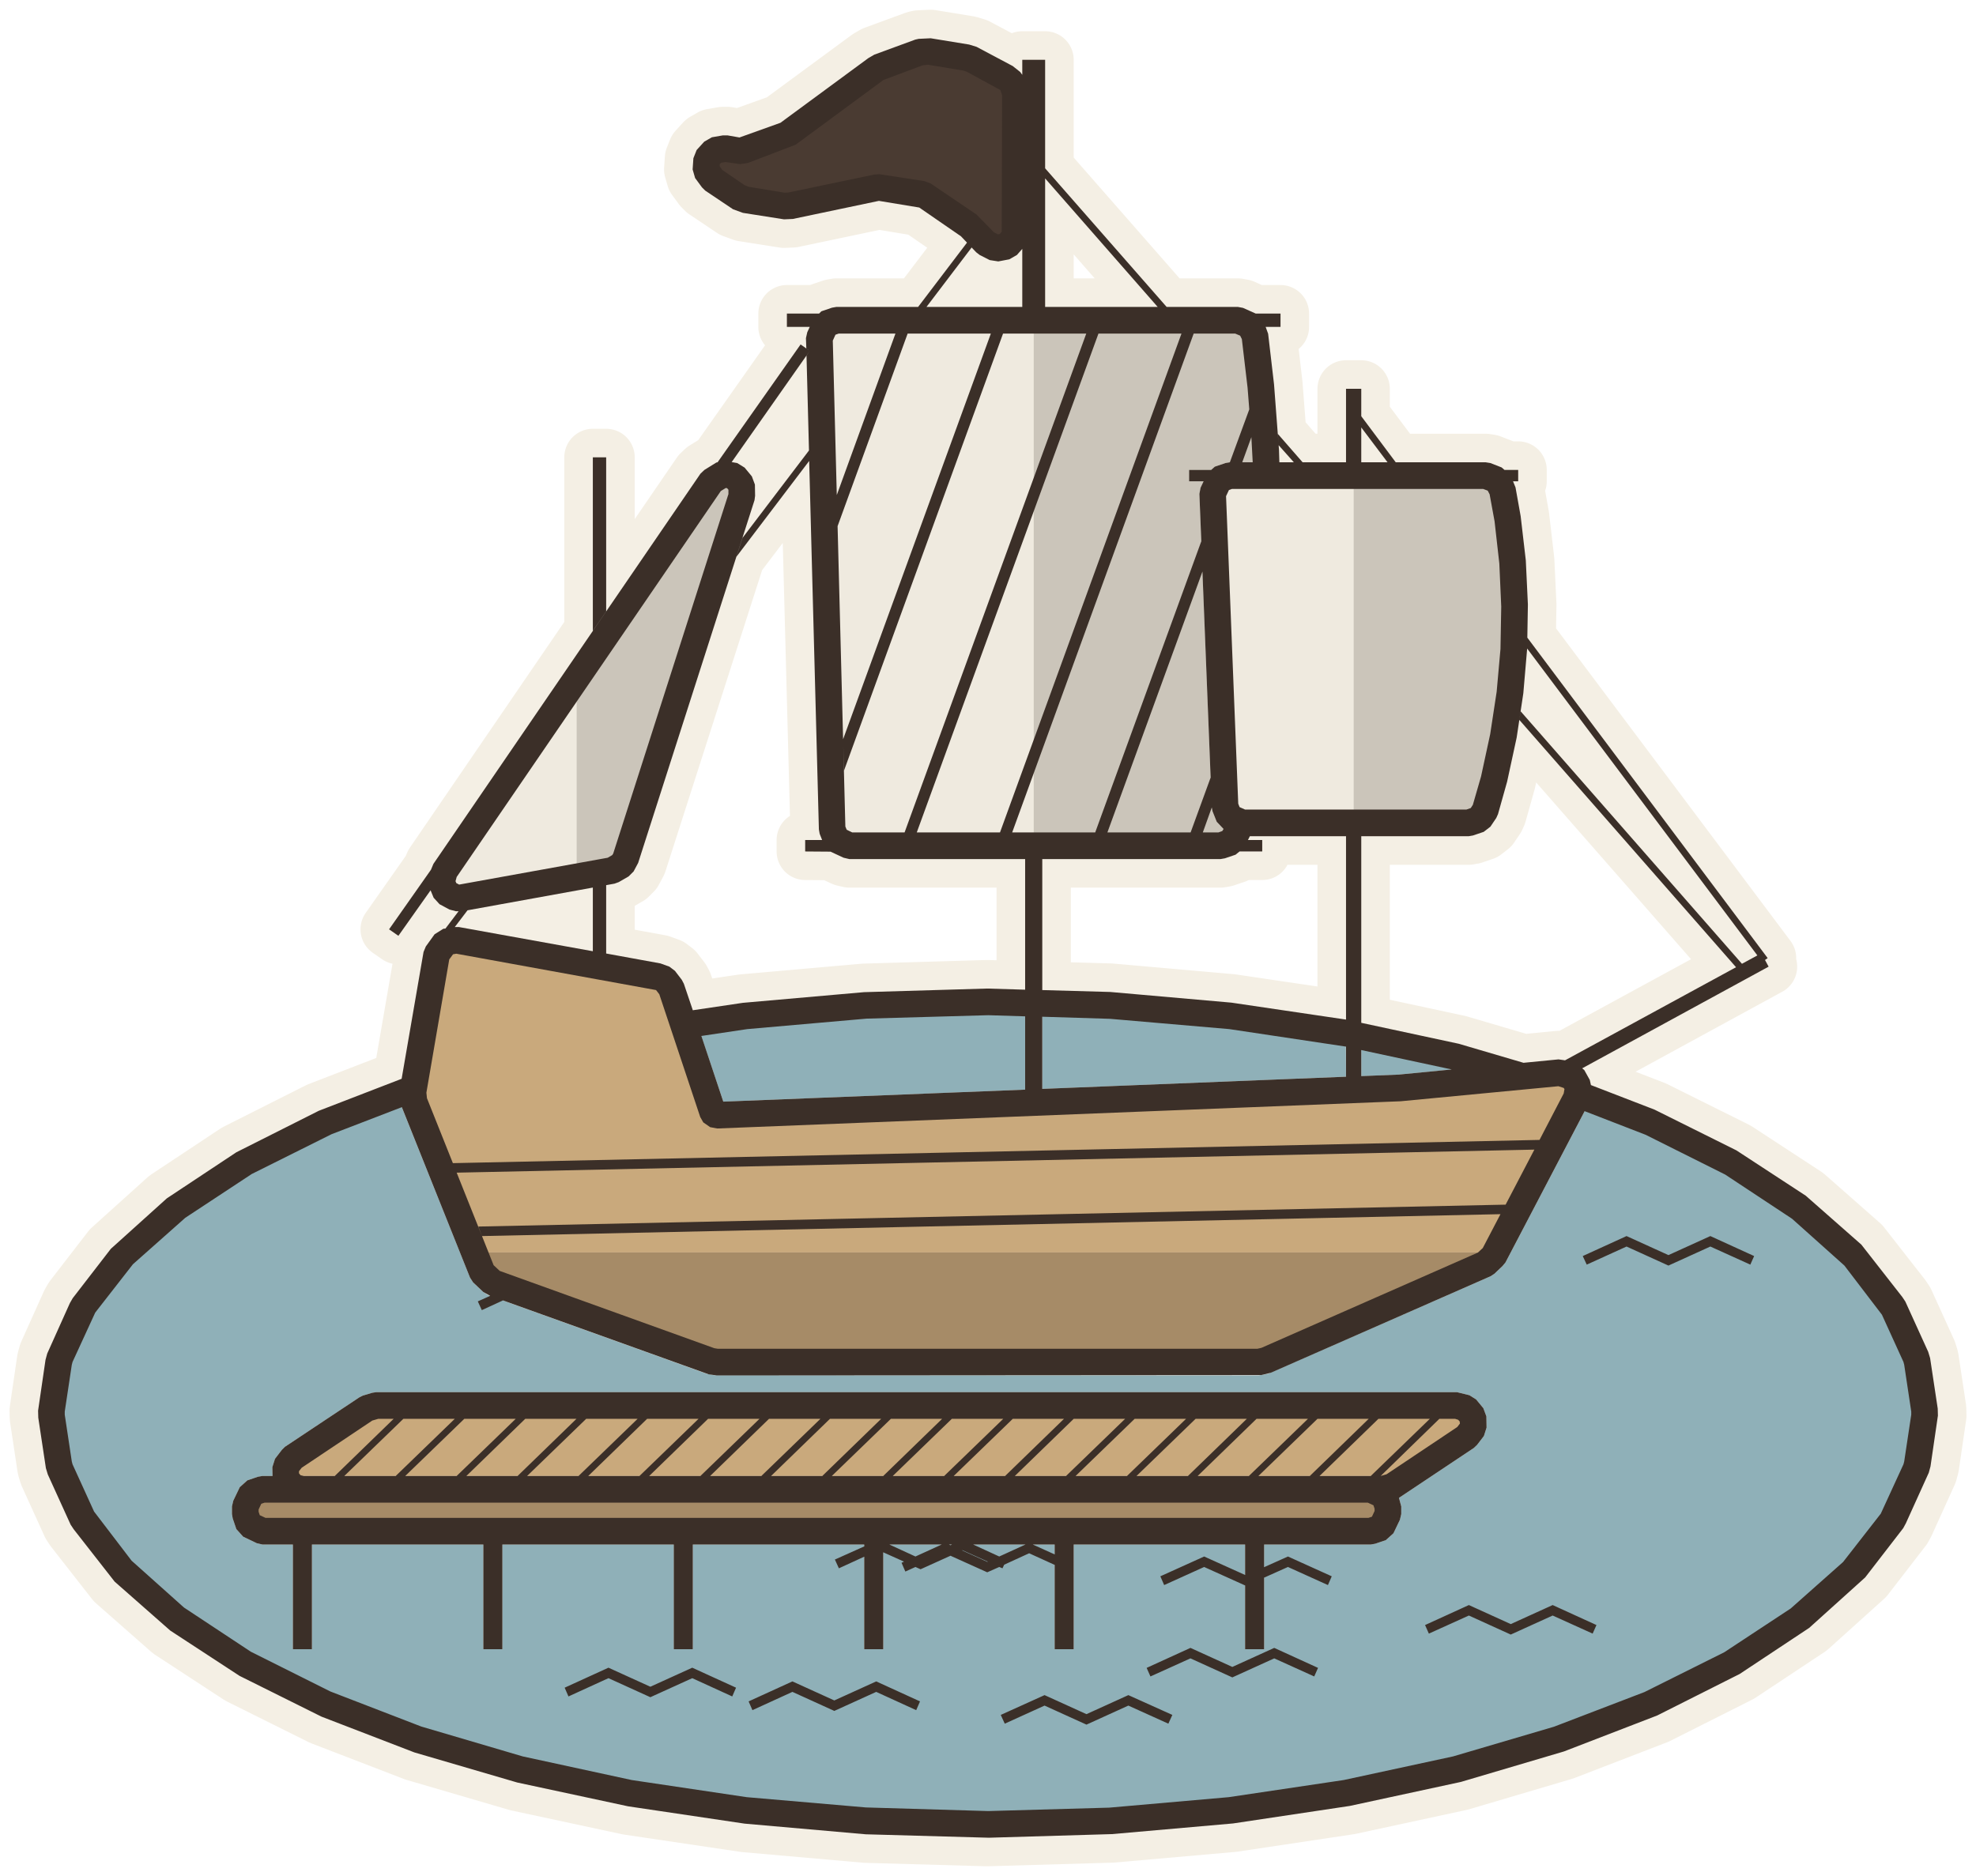
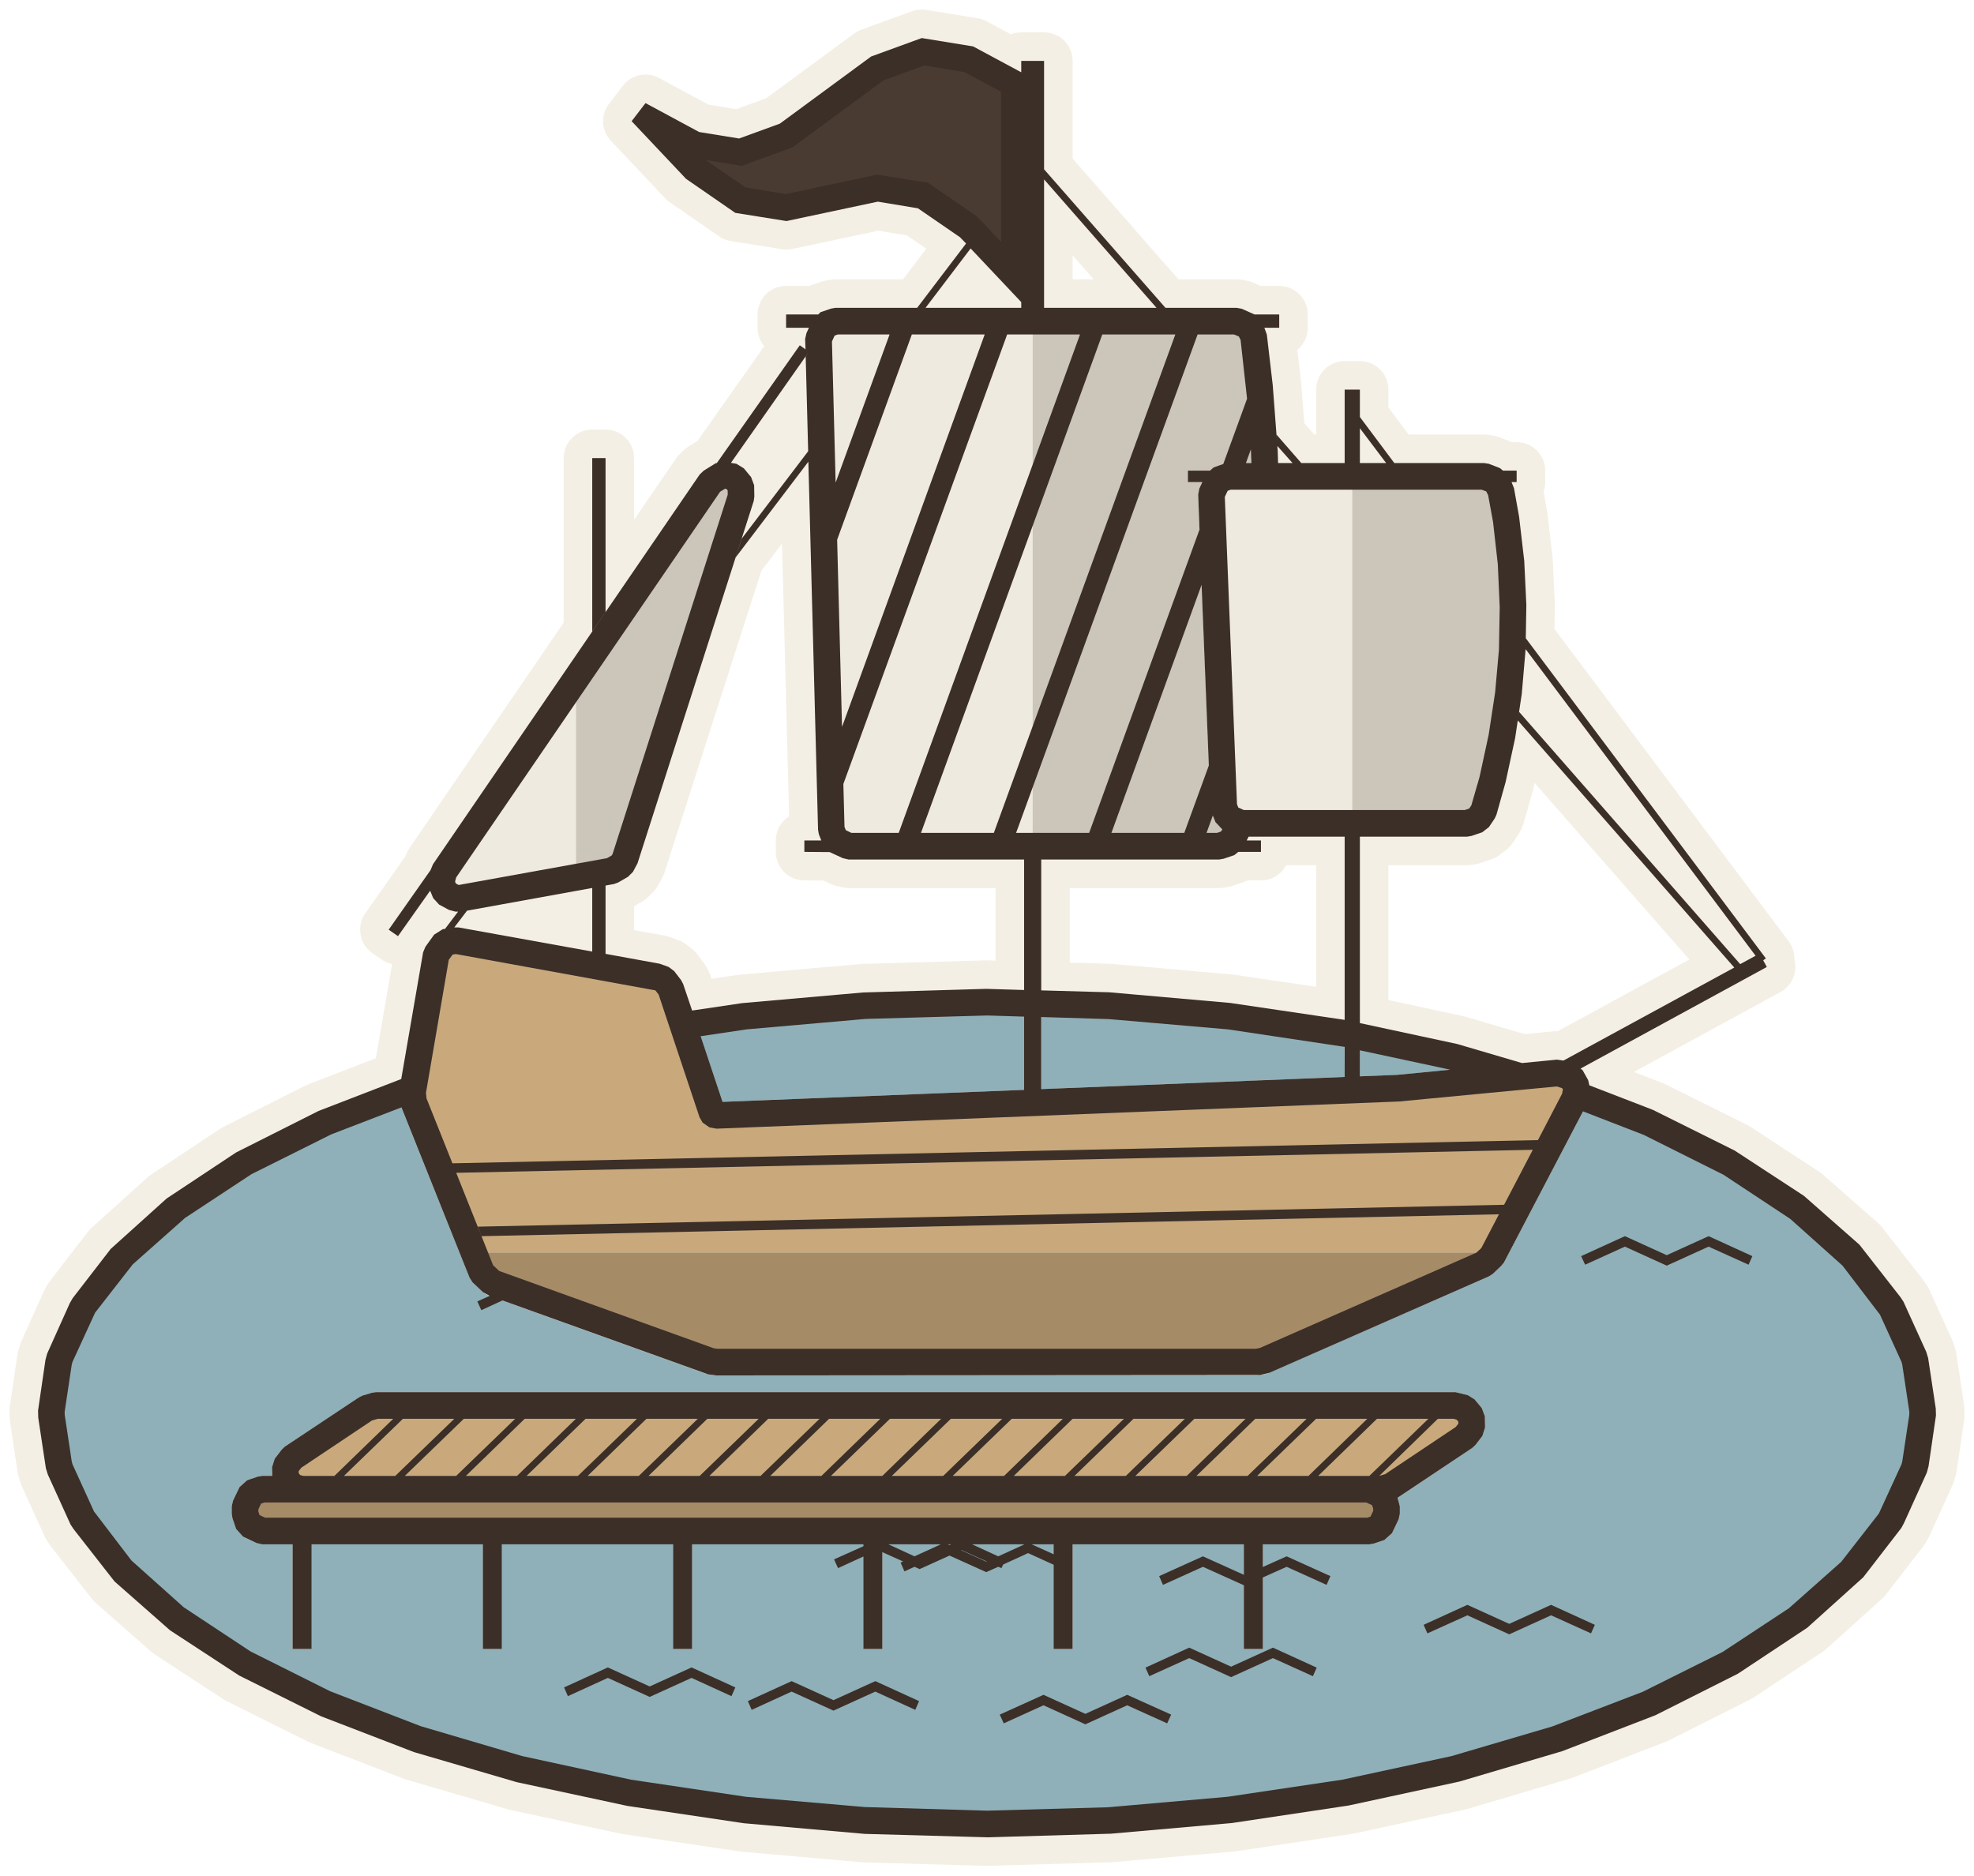
- <svg xmlns="http://www.w3.org/2000/svg" viewBox="-18.88 -68.62 103.76 98.52" data-palette="wall:#EFEADF;roof:#D9776B;wood:#C9A97C;earth:#94744F;water:#8FB0B8;flag:#4A3B32;ink:#3B2F28;halo:#F4EFE4">
-   <path data-role="sil" fill="#F4EFE4" stroke="#F4EFE4" stroke-width="3" stroke-linejoin="round" d="M32.95 27.9L39.51 27.71L45.87 27.15L52 26.23L57.83 24.97L63.24 23.37L68.14 21.48L72.47 19.3L76.12 16.88L79.06 14.23L81.06 11.64L81.2 11.38L82.4 8.73L82.49 8.4L82.88 5.73L82.87 5.36L82.47 2.71L82.37 2.38L81.17 -0.26L81.01 -0.5L78.86 -3.25L75.94 -5.82L72.3 -8.2L68 -10.34L64.66 -11.63L64.6 -11.9L64.31 -12.42L64.2 -12.51L73.99 -17.85L73.8 -18.2L73.94 -18.3L61.32 -35.13L61.35 -36.87L61.24 -39.19L60.97 -41.51L60.7 -43.02L60.57 -43.34L60.84 -43.34L60.84 -43.94L60.12 -43.94L59.97 -44.07L59.38 -44.3L59.13 -44.34L54.41 -44.34L52.6 -46.76L52.6 -48.2L51.8 -48.2L51.8 -44.34L49.52 -44.34L48.22 -45.83L48.02 -48.43L47.71 -51.09L47.58 -51.45L48.36 -51.45L48.36 -52.15L47.06 -52.15L46.39 -52.45L46.12 -52.5L42.38 -52.5L36 -59.78L36 -65.48L34.8 -65.48L34.8 -64.69L34.69 -64.84L34.3 -65.15L32.4 -66.16L32.01 -66.28L29.99 -66.61L29.36 -66.58L29.18 -66.54L27.03 -65.75L26.72 -65.57L22.1 -62.17L19.95 -61.4L19.32 -61.51L19.08 -61.51L18.5 -61.41L18.1 -61.18L17.7 -60.74L17.53 -60.31L17.49 -59.72L17.62 -59.27L17.98 -58.78L18.15 -58.61L19.61 -57.63L20.13 -57.44L22.29 -57.1L22.75 -57.12L27.27 -58.07L29.39 -57.72L31.58 -56.21L31.9 -55.88L29.33 -52.5L25.04 -52.5L24.81 -52.46L24.25 -52.27L24.13 -52.15L22.44 -52.15L22.44 -51.45L23.64 -51.45L23.51 -51.17L23.44 -50.86L23.46 -50.32L23.16 -50.53L18.8 -44.34L18.74 -44.33L18.11 -43.94L17.9 -43.74L12.95 -36.51L12.95 -44.6L12.25 -44.6L12.25 -35.49L3.88 -23.25L3.75 -22.94L1.55 -19.81L2.04 -19.47L3.73 -21.86L3.89 -21.47L4.2 -21.13L4.72 -20.85L5.06 -20.76L5.2 -20.76L4.51 -19.85L4.4 -19.84L3.94 -19.55L3.48 -18.91L3.36 -18.62L2.21 -11.96L-2.14 -10.28L-6.47 -8.1L-10.12 -5.68L-13.06 -3.03L-15.06 -0.44L-15.21 -0.18L-16.4 2.47L-16.49 2.8L-16.88 5.47L-16.87 5.84L-16.47 8.49L-16.37 8.82L-15.17 11.46L-15.01 11.7L-12.86 14.45L-9.94 17.02L-6.3 19.4L-2 21.54L2.88 23.42L8.28 25L14.1 26.25L20.22 27.16L26.58 27.72ZM36 -52.5L36 -59.25L41.91 -52.5ZM29.77 -52.5L32.14 -55.62L32.38 -55.37L32.56 -55.23L33.09 -54.96L33.54 -54.89L34.12 -55L34.52 -55.23L34.8 -55.55L34.8 -52.5ZM20.74 -42.35L20.77 -42.58L20.76 -43.17L20.6 -43.6L20.22 -44.06L19.83 -44.3L19.54 -44.35L23.47 -49.94L23.6 -44.96L20.11 -40.37ZM52.6 -44.34L52.6 -46.17L53.98 -44.34ZM48.3 -44.34L48.26 -45.24L49.06 -44.34ZM17.03 -16.95L16.92 -17.16L16.56 -17.63L16.27 -17.85L15.8 -18.02L12.95 -18.54L12.95 -22.13L13.39 -22.21L13.61 -22.29L14.13 -22.59L14.39 -22.85L14.63 -23.3L19.79 -39.38L23.61 -44.41L24.12 -25.06L24.16 -24.83L24.29 -24.5L23.4 -24.5L23.4 -23.9L24.73 -23.89L25.42 -23.57L25.72 -23.5L34.95 -23.5L34.95 -16.64L32.95 -16.7L26.49 -16.51L20.13 -15.95L17.5 -15.56ZM60.97 -31.26L61.11 -32.21L61.31 -34.56L73.4 -18.44L72.59 -18ZM61.12 -12.8L57.72 -13.8L52.6 -14.9L52.6 -24.7L58.24 -24.7L58.47 -24.74L59.03 -24.93L59.38 -25.2L59.69 -25.66L59.78 -25.86L60.26 -27.57L60.76 -29.88L60.9 -30.81L72.28 -17.82L63.3 -12.93L62.96 -12.98ZM51.8 -15.07L45.78 -15.96L39.42 -16.52L35.85 -16.62L35.85 -23.5L45.21 -23.5L45.44 -23.54L46 -23.73L46.21 -23.9L47.4 -23.9L47.4 -24.5L46.65 -24.5L46.75 -24.7L51.8 -24.7ZM5.22 -19.93L5 -19.93L5.67 -20.81L12.25 -22.01L12.25 -18.66Z" />
+ <svg xmlns="http://www.w3.org/2000/svg" viewBox="-18.88 -68.68 103.76 98.58" data-palette="wall:#EFEADF;roof:#D9776B;wood:#C9A97C;earth:#94744F;water:#8FB0B8;flag:#4A3B32;ink:#3B2F28;halo:#F4EFE4">
+   <path data-role="sil" fill="#F4EFE4" stroke="#F4EFE4" stroke-width="3" stroke-linejoin="round" d="M32.95 27.9L39.51 27.71L45.87 27.15L52 26.23L57.83 24.97L63.24 23.37L68.14 21.48L72.47 19.3L76.12 16.88L79.06 14.23L81.06 11.64L81.2 11.38L82.4 8.73L82.49 8.4L82.88 5.73L82.87 5.36L82.47 2.71L82.37 2.38L81.17 -0.26L81.01 -0.5L78.86 -3.25L75.94 -5.82L72.3 -8.2L68 -10.34L64.66 -11.63L64.6 -11.9L64.31 -12.42L64.2 -12.51L73.99 -17.85L73.8 -18.2L73.94 -18.3L61.32 -35.13L61.35 -36.87L61.24 -39.19L60.97 -41.51L60.7 -43.02L60.57 -43.34L60.84 -43.34L60.84 -43.94L60.12 -43.94L59.97 -44.07L59.38 -44.3L59.13 -44.34L54.41 -44.34L52.6 -46.76L52.6 -48.2L51.8 -48.2L51.8 -44.34L49.52 -44.34L48.22 -45.83L48.02 -48.43L47.71 -51.09L47.58 -51.45L48.36 -51.45L48.36 -52.15L47.06 -52.15L46.39 -52.45L46.12 -52.5L42.38 -52.5L36 -59.78L36 -65.48L34.8 -65.48L34.8 -64.88L32.27 -66.24L29.57 -66.68L26.91 -65.71L22.11 -62.18L19.97 -61.4L17.87 -61.74L15.05 -63.26L14.32 -62.31L17.18 -59.28L19.77 -57.49L22.46 -57.06L27.26 -58.08L29.37 -57.73L31.58 -56.21L31.9 -55.88L29.33 -52.5L25.04 -52.5L24.81 -52.46L24.25 -52.27L24.13 -52.15L22.44 -52.15L22.44 -51.45L23.64 -51.45L23.51 -51.17L23.44 -50.86L23.46 -50.32L23.16 -50.53L18.8 -44.34L18.74 -44.33L18.11 -43.94L17.9 -43.74L12.95 -36.51L12.95 -44.6L12.25 -44.6L12.25 -35.49L3.88 -23.25L3.75 -22.94L1.55 -19.81L2.04 -19.47L3.73 -21.86L3.89 -21.47L4.2 -21.13L4.72 -20.85L5.06 -20.76L5.2 -20.76L4.51 -19.85L4.4 -19.84L3.94 -19.55L3.48 -18.91L3.36 -18.62L2.21 -11.96L-2.14 -10.28L-6.47 -8.1L-10.12 -5.68L-13.06 -3.03L-15.06 -0.44L-15.21 -0.18L-16.4 2.47L-16.49 2.8L-16.88 5.47L-16.87 5.84L-16.47 8.49L-16.37 8.82L-15.17 11.46L-15.01 11.7L-12.86 14.45L-9.94 17.02L-6.3 19.4L-2 21.54L2.88 23.42L8.28 25L14.1 26.25L20.22 27.16L26.58 27.72ZM36 -52.5L36 -59.25L41.91 -52.5ZM29.77 -52.5L32.14 -55.62L34.8 -52.8L34.8 -52.5ZM20.74 -42.35L20.77 -42.58L20.76 -43.17L20.6 -43.6L20.22 -44.06L19.83 -44.3L19.54 -44.35L23.47 -49.94L23.6 -44.96L20.11 -40.37ZM52.6 -44.34L52.6 -46.17L53.98 -44.34ZM48.3 -44.34L48.26 -45.24L49.06 -44.34ZM17.03 -16.95L16.92 -17.16L16.56 -17.63L16.27 -17.85L15.8 -18.02L12.95 -18.54L12.95 -22.13L13.39 -22.21L13.61 -22.29L14.13 -22.59L14.39 -22.85L14.63 -23.3L19.79 -39.38L23.61 -44.41L24.12 -25.06L24.16 -24.83L24.29 -24.5L23.4 -24.5L23.4 -23.9L24.73 -23.89L25.42 -23.57L25.72 -23.5L34.95 -23.5L34.95 -16.64L32.95 -16.7L26.49 -16.51L20.13 -15.95L17.5 -15.56ZM60.97 -31.26L61.11 -32.21L61.31 -34.56L73.4 -18.44L72.59 -18ZM61.12 -12.8L57.72 -13.8L52.6 -14.9L52.6 -24.7L58.24 -24.7L58.47 -24.74L59.03 -24.93L59.38 -25.2L59.69 -25.66L59.78 -25.86L60.26 -27.57L60.76 -29.88L60.9 -30.81L72.28 -17.82L63.3 -12.93L62.96 -12.98ZM51.8 -15.07L45.78 -15.96L39.42 -16.52L35.85 -16.62L35.85 -23.5L45.21 -23.5L45.44 -23.54L46 -23.73L46.21 -23.9L47.4 -23.9L47.4 -24.5L46.65 -24.5L46.75 -24.7L51.8 -24.7ZM5.22 -19.93L5 -19.93L5.67 -20.81L12.25 -22.01L12.25 -18.66Z" />
  <path data-role="water" fill="#8FB0B8" d="M34.95 -11.39L34.95 -15.94L32.97 -16L26.55 -15.81L20.23 -15.26L17.72 -14.88L19.1 -10.76ZM51.8 -12.07L51.79 -14.36L45.72 -15.27L39.4 -15.82L35.85 -15.92L35.85 -11.43ZM54.56 -12.18L59.24 -12.63L57.57 -13.11L52.6 -14.19L52.6 -12.1ZM32.97 27.2L39.45 27.01L45.77 26.46L51.85 25.55L57.63 24.3L62.99 22.72L67.83 20.86L72.08 18.72L75.66 16.36L78.51 13.8L80.46 11.27L80.57 11.1L81.73 8.53L81.8 8.29L82.18 5.73L82.18 5.47L81.8 2.9L81.73 2.67L80.57 0.1L80.46 -0.07L78.39 -2.72L75.55 -5.24L71.99 -7.57L67.75 -9.69L64.61 -10.9L64.53 -10.64L60.17 -2.31L60.02 -2.13L59.59 -1.72L59.39 -1.59L47.72 3.53L47.21 3.62L18.64 3.61L18.22 3.53L6.74 -0.6L6.5 -0.76L5.96 -1.27L5.8 -1.52L2.2 -10.51L2.11 -11.17L-1.83 -9.66L-6.08 -7.52L-9.66 -5.16L-12.51 -2.6L-14.46 -0.07L-14.57 0.1L-15.73 2.67L-15.8 2.9L-16.18 5.47L-16.18 5.73L-15.8 8.29L-15.73 8.53L-14.57 11.1L-14.46 11.27L-12.39 13.92L-9.55 16.43L-5.99 18.77L-1.75 20.89L3.08 22.75L8.43 24.31L14.21 25.56L20.29 26.47L26.6 27.02ZM-3.5 18L-3.5 12.5L-5.1 12.5L-5.4 12.43L-6.11 12.09L-6.47 11.69L-6.66 11.13L-6.7 10.9L-6.7 10.5L-6.63 10.2L-6.29 9.49L-5.89 9.13L-5.33 8.94L-5.1 8.9L-4.57 8.9L-4.58 8.44L-4.44 8L-4.08 7.53L-3.92 7.37L-0.01 4.77L0.17 4.68L0.67 4.53L0.87 4.5L57.63 4.5L58.28 4.66L58.63 4.88L59.01 5.34L59.17 5.77L59.18 6.36L59.04 6.8L58.68 7.27L58.51 7.43L54.58 10.05L54.7 10.5L54.7 10.9L54.63 11.2L54.29 11.91L53.89 12.27L53.33 12.46L53.1 12.5L47.5 12.5L47.5 18L46.5 18L46.5 12.5L37.5 12.5L37.5 18L36.5 18L36.5 12.5L27.5 12.5L27.5 18L26.5 18L26.5 12.5L17.5 12.5L17.5 18L16.5 18L16.5 12.5L7.5 12.5L7.5 18L6.5 18L6.5 12.5L-2.5 12.5L-2.5 18Z" />
  <path data-role="wall" fill="#EFEADF" d="M35.4 -51.45L24.41 -51.45L24.14 -50.88L24.82 -25.08L25.03 -24.52L25.07 -24.5L35.4 -24.5ZM52.2 -43.34L45.09 -43.34L44.8 -42.7L45.45 -26.26L45.66 -25.71L46.34 -25.4L52.2 -25.4ZM5.36 -21.47L11.4 -22.56L11.4 -32.77L4.46 -22.86L4.3 -22.29L4.54 -21.74L5.05 -21.46Z" />
  <path data-role="wall-shade" fill="#cbc5ba" d="M46.01 -24.79L45.37 -25.08L45.01 -25.46L44.79 -26.01L44.75 -26.24L44.1 -42.68L44.16 -43L44.32 -43.34L43.56 -43.34L43.56 -43.94L44.72 -43.94L44.91 -44.11L45.47 -44.3L45.7 -44.34L47.6 -44.34L47.58 -44.94L47.33 -48.35L47.01 -51.01L46.8 -51.45L35.4 -51.45L35.4 -24.5L45.84 -24.5ZM13.27 -22.9L13.78 -23.19L13.96 -23.51L20.07 -42.56L20.06 -43.16L19.68 -43.61L19.11 -43.73L11.4 -32.77L11.4 -22.56ZM58.8 -25.59L59.11 -26.05L59.58 -27.72L60.07 -29.98L60.42 -32.27L60.61 -34.55L60.65 -36.83L60.54 -39.11L60.28 -41.38L60.01 -42.9L59.77 -43.34L52.2 -43.34L52.2 -25.4L58.24 -25.4Z" />
  <path data-role="wood" fill="#C9A97C" d="M63.91 -10.97L64 -11.55L63.7 -12.07L63.03 -12.28L54.59 -11.48L18.75 -10.05L18.62 -10.09L18.56 -10.17L16.37 -16.73L16.01 -17.2L15.67 -17.34L5.09 -19.24L4.51 -19.15L4.05 -18.5L2.8 -11.25L2.85 -10.77L6.02 -2.84L59.65 -2.84ZM58.13 6.85L58.48 6.38L58.47 5.79L58.09 5.33L57.63 5.2L0.87 5.2L0.37 5.35L-3.53 7.95L-3.88 8.42L-3.87 8.9L53.1 8.9L53.4 8.97L54.11 9.31L54.23 9.45Z" />
  <path data-role="wood-shade" fill="#a68b67" d="M47.57 2.84L59.11 -2.23L59.55 -2.64L59.65 -2.84L6.02 -2.84L6.45 -1.78L6.98 -1.26L18.45 2.87L18.76 2.92L47.21 2.92ZM53.66 11.61L54 10.9L54 10.5L53.81 9.94L53.1 9.6L-5.1 9.6L-5.66 9.79L-6 10.5L-6 10.9L-5.81 11.46L-5.1 11.8L53.1 11.8Z" />
-   <path data-role="flag" fill="#4A3B32" d="M33.99 -55.69L34.38 -56.14L34.44 -56.47L34.44 -63.74L34.25 -64.3L33.97 -64.53L32.17 -65.5L31.89 -65.59L29.87 -65.92L29.42 -65.88L27.36 -65.13L27.14 -65.01L22.38 -61.53L20.15 -60.72L19.93 -60.7L19.2 -60.82L18.62 -60.72L18.23 -60.27L18.19 -59.68L18.55 -59.19L19.87 -58.28L20.24 -58.13L22.27 -57.8L22.6 -57.81L27.16 -58.77L27.32 -58.77L29.54 -58.42L29.72 -58.34L32.07 -56.71L32.88 -55.85L33.41 -55.58Z" />
-   <path data-role="ink" fill="#3B2F28" d="M33.31 -56.42L32.4 -57.35L29.98 -58.99L29.65 -59.11L27.3 -59.47L27.02 -59.45L22.52 -58.51L22.32 -58.5L20.43 -58.81L20.21 -58.9L19.04 -59.7L18.91 -59.89L18.91 -59.99L18.98 -60.07L19.21 -60.11L19.99 -60L20.39 -60.06L22.9 -61.02L27.51 -64.42L29.57 -65.19L29.85 -65.22L31.72 -64.91L31.89 -64.85L33.65 -63.89L33.74 -63.62L33.72 -56.45L33.62 -56.33L33.52 -56.31ZM52.6 -12.1L52.6 -13.47L57.35 -12.45L54.56 -12.18L35.85 -11.43L35.85 -15.22L39.41 -15.11L45.67 -14.57L51.8 -13.65L51.8 -15.07L45.78 -15.96L39.42 -16.52L35.85 -16.62L35.85 -23.5L45.21 -23.5L45.44 -23.54L46 -23.73L46.21 -23.9L47.4 -23.9L47.4 -24.5L46.65 -24.5L46.75 -24.7L51.8 -24.7L51.8 -12.07ZM25.87 -24.9L25.58 -25.04L25.51 -25.21L24.85 -50.73L24.99 -51.04L25.16 -51.1L28.14 -51.1L25.06 -42.62L25.1 -40.98L28.78 -51.1L33.15 -51.1L25.39 -29.79L25.44 -28.15L33.79 -51.1L38.16 -51.1L28.62 -24.9ZM29.26 -24.9L38.8 -51.1L43.16 -51.1L33.63 -24.9ZM34.27 -24.9L43.8 -51.1L45.98 -51.1L46.24 -50.99L46.33 -50.81L46.63 -48.26L46.72 -47.12L45.7 -44.34L45.47 -44.3L44.91 -44.11L44.72 -43.94L43.56 -43.94L43.56 -43.34L44.32 -43.34L44.16 -43L44.1 -42.68L44.2 -40.19L38.63 -24.9ZM46.35 -44.34L46.83 -45.66L46.9 -44.34ZM12.95 -36.51L12.95 -44.6L12.25 -44.6L12.25 -35.49ZM5.23 -22.16L5.08 -22.24L5.04 -22.34L5.1 -22.56L18.97 -42.83L19.23 -42.99L19.3 -42.98L19.37 -42.9L19.37 -42.67L13.32 -23.79L13.27 -23.71L13.03 -23.57ZM46.5 -26.1L46.21 -26.23L46.14 -26.41L45.5 -42.56L45.65 -42.88L45.81 -42.94L59 -42.94L59.24 -42.85L59.34 -42.66L59.6 -41.24L59.85 -39.02L59.95 -36.76L59.91 -34.53L59.71 -32.29L59.37 -30.06L58.89 -27.84L58.46 -26.35L58.35 -26.18L58.12 -26.1ZM39.27 -24.9L44.26 -38.6L44.69 -27.78L43.64 -24.9ZM44.28 -24.9L44.75 -26.21L44.79 -26.01L45.01 -25.46L45.37 -25.08L45.3 -24.97L45.1 -24.9ZM18.82 2.22L18.63 2.19L7.36 -1.87L7.04 -2.17L3.54 -10.94L3.51 -11.23L4.71 -18.23L4.91 -18.5L5.08 -18.53L15.57 -16.62L15.74 -16.4L17.89 -9.95L18.05 -9.67L18.41 -9.42L18.78 -9.35L54.67 -10.78L62.95 -11.57L63.23 -11.48L63.27 -11.42L63.23 -11.19L61.96 -8.75L4.9 -7.53L5.1 -7.03L61.69 -8.24L60.18 -5.35L6.24 -4.2L6.43 -3.7L59.91 -4.85L58.98 -3.07L58.72 -2.83L47.36 2.17L47.14 2.22ZM33.01 26.5L26.59 26.31L20.33 25.77L14.29 24.87L8.57 23.63L3.24 22.06L-1.53 20.22L-5.71 18.13L-9.22 15.81L-11.97 13.35L-13.94 10.77L-15.07 8.29L-15.11 8.14L-15.48 5.68L-15.48 5.52L-15.11 3.06L-15.07 2.91L-13.88 0.32L-11.9 -2.22L-9.15 -4.66L-5.66 -6.96L-1.47 -9.05L2.22 -10.47L5.8 -1.52L5.96 -1.27L6.5 -0.76L6.86 -0.56L6.21 -0.27L6.42 0.19L7.53 -0.32L18.33 3.56L18.76 3.62L47.35 3.6L47.85 3.48L59.39 -1.59L59.59 -1.72L60.02 -2.13L60.17 -2.31L64.33 -10.26L67.53 -9.02L71.71 -6.93L75.22 -4.61L77.97 -2.15L79.94 0.43L81.07 2.91L81.11 3.06L81.48 5.52L81.48 5.68L81.11 8.14L81.07 8.29L79.88 10.88L77.9 13.42L75.15 15.86L71.66 18.16L67.47 20.25L62.72 22.07L57.42 23.63L51.68 24.87L45.64 25.77L39.37 26.32ZM70.93 -3.15L73.03 -2.2L73.23 -2.65L70.93 -3.7L68.73 -2.7L66.53 -3.7L64.23 -2.65L64.44 -2.2L66.53 -3.15L68.73 -2.15ZM25.17 13.75L26.5 13.14L26.5 18L27.5 18L27.5 12.91L28.59 13.4L28.46 13.46L28.66 13.92L29.19 13.68L29.46 13.8L31.03 13.09L32.96 13.96L33.59 13.68L33.76 13.75L33.85 13.56L35.16 12.96L36.5 13.57L36.5 13.02L35.35 12.5L36.5 12.5L36.5 18L37.5 18L37.5 12.5L46.5 12.5L46.5 18L47.5 18L47.5 12.5L53.1 12.5L53.33 12.46L53.89 12.27L54.29 11.91L54.63 11.2L54.7 10.9L54.7 10.5L54.58 10.05L58.51 7.43L58.68 7.27L59.04 6.8L59.18 6.36L59.17 5.77L59.01 5.34L58.63 4.88L58.28 4.66L57.63 4.5L0.87 4.5L0.67 4.53L0.17 4.68L-0.01 4.77L-3.92 7.37L-4.08 7.53L-4.44 8L-4.58 8.44L-4.57 8.9L-5.1 8.9L-5.33 8.94L-5.89 9.13L-6.29 9.49L-6.63 10.2L-6.7 10.5L-6.7 10.9L-6.66 11.13L-6.47 11.69L-6.11 12.09L-5.4 12.43L-5.1 12.5L-3.5 12.5L-3.5 18L-2.5 18L-2.5 12.5L6.5 12.5L6.5 18L7.5 18L7.5 12.5L16.5 12.5L16.5 18L17.5 18L17.5 12.5L26.5 12.5L26.5 12.6L24.96 13.29ZM-2.93 8.9L-3.1 8.86L-3.18 8.76L-3.18 8.65L-3.04 8.47L0.67 5.99L0.98 5.9L1.79 5.9L-1.3 8.9ZM53.62 8.9L56.7 5.9L57.53 5.9L57.69 5.95L57.77 6.04L57.78 6.15L57.64 6.33L53.93 8.81ZM50.41 8.9L53.5 5.9L56.2 5.9L53.1 8.9ZM47.2 8.9L50.3 5.9L52.99 5.9L49.9 8.9ZM44.01 8.9L47.1 5.9L49.8 5.9L46.7 8.9ZM40.8 8.9L43.9 5.9L46.59 5.9L43.5 8.9ZM37.6 8.9L40.7 5.9L43.4 5.9L40.3 8.9ZM34.41 8.9L37.5 5.9L40.2 5.9L37.1 8.9ZM31.2 8.9L34.3 5.9L36.99 5.9L33.9 8.9ZM28 8.9L31.1 5.9L33.8 5.9L30.7 8.9ZM24.8 8.9L27.9 5.9L30.59 5.9L27.5 8.9ZM21.61 8.9L24.7 5.9L27.39 5.9L24.3 8.9ZM18.41 8.9L21.5 5.9L24.2 5.9L21.1 8.9ZM15.21 8.9L18.3 5.9L21 5.9L17.9 8.9ZM12.01 8.9L15.1 5.9L17.8 5.9L14.7 8.9ZM8.8 8.9L11.9 5.9L14.6 5.9L11.5 8.9ZM5.61 8.9L8.7 5.9L11.39 5.9L8.3 8.9ZM2.4 8.9L5.5 5.9L8.2 5.9L5.1 8.9ZM-0.8 8.9L2.3 5.9L5 5.9L1.9 8.9ZM-4.94 11.1L-5.24 10.96L-5.3 10.78L-5.3 10.66L-5.16 10.36L-4.98 10.3L52.94 10.3L53.24 10.44L53.3 10.62L53.3 10.74L53.16 11.04L52.98 11.1ZM29.19 13.13L27.82 12.5L30.57 12.5ZM31.03 12.54L30.95 12.5L31.11 12.5ZM33.59 13.13L32.22 12.5L34.97 12.5ZM31.64 12.81L31.66 12.8L32.99 13.4L32.96 13.41ZM51.05 14.17L48.75 13.13L47.5 13.69L47.5 14.24L48.75 13.68L50.85 14.63ZM46.5 14.1L44.35 13.13L42.05 14.17L42.25 14.63L44.35 13.68L46.5 14.65ZM62.65 16.23L64.75 17.18L64.95 16.73L62.65 15.68L60.45 16.68L58.25 15.68L55.95 16.73L56.15 17.18L58.25 16.23L60.45 17.23ZM48.03 18.48L50.13 19.43L50.33 18.98L48.03 17.93L45.83 18.93L43.63 17.93L41.33 18.98L41.53 19.43L43.63 18.48L45.83 19.48ZM17.47 19.52L19.57 20.48L19.77 20.02L17.47 18.97L15.27 19.97L13.07 18.97L10.77 20.02L10.97 20.48L13.07 19.52L15.27 20.52ZM27.13 20.24L29.23 21.2L29.43 20.74L27.13 19.69L24.93 20.69L22.73 19.69L20.43 20.74L20.63 21.2L22.73 20.24L24.93 21.24ZM40.37 20.96L42.47 21.91L42.68 21.45L40.37 20.41L38.17 21.41L35.97 20.41L33.67 21.45L33.88 21.91L35.97 20.96L38.17 21.96ZM36 -59.25L41.91 -52.5L36 -52.5ZM52.6 -46.17L53.98 -44.34L52.6 -44.34ZM58.47 -24.74L59.03 -24.93L59.38 -25.2L59.69 -25.66L59.78 -25.86L60.26 -27.57L60.76 -29.88L61.11 -32.21L61.31 -34.54L61.35 -36.87L61.24 -39.19L60.97 -41.51L60.7 -43.02L60.57 -43.34L60.84 -43.34L60.84 -43.94L60.12 -43.94L59.97 -44.07L59.38 -44.3L59.13 -44.34L54.41 -44.34L52.6 -46.76L52.6 -48.2L51.8 -48.2L51.8 -44.34L49.52 -44.34L48.22 -45.83L48.26 -45.24L49.06 -44.34L48.3 -44.34L48.28 -44.99L48.02 -48.43L47.71 -51.09L47.58 -51.45L48.36 -51.45L48.36 -52.15L47.06 -52.15L46.39 -52.45L46.12 -52.5L42.38 -52.5L36 -59.78L36 -65.48L34.8 -65.48L34.8 -64.69L34.69 -64.84L34.3 -65.15L32.4 -66.16L32.01 -66.28L29.99 -66.61L29.36 -66.58L29.18 -66.54L27.03 -65.75L26.72 -65.57L22.1 -62.17L19.95 -61.4L19.32 -61.51L19.08 -61.51L18.5 -61.41L18.1 -61.18L17.7 -60.74L17.53 -60.31L17.49 -59.72L17.62 -59.27L17.98 -58.78L18.15 -58.61L19.61 -57.63L20.13 -57.44L22.29 -57.1L22.75 -57.12L27.27 -58.07L29.39 -57.72L31.58 -56.21L32.38 -55.37L32.56 -55.23L33.09 -54.96L33.54 -54.89L34.12 -55L34.52 -55.23L34.8 -55.55L34.8 -52.5L29.77 -52.5L32.14 -55.62L31.9 -55.88L29.33 -52.5L25.04 -52.5L24.81 -52.46L24.25 -52.27L24.13 -52.15L22.44 -52.15L22.44 -51.45L23.64 -51.45L23.51 -51.17L23.44 -50.86L23.46 -50.32L23.64 -50.19L23.47 -49.94L23.6 -44.96L20.11 -40.37L19.79 -39.38L23.61 -44.41L24.12 -25.06L24.16 -24.83L24.29 -24.5L23.4 -24.5L23.4 -23.9L24.73 -23.89L25.42 -23.57L25.72 -23.5L34.95 -23.5L34.95 -11.39L19.1 -10.76L17.95 -14.21L20.36 -14.57L26.63 -15.12L33.01 -15.3L34.95 -15.24L34.95 -16.64L32.95 -16.7L26.49 -16.51L20.13 -15.95L17.5 -15.56L17.03 -16.95L16.92 -17.16L16.56 -17.63L16.27 -17.85L15.8 -18.02L12.95 -18.54L12.95 -22.13L12.25 -22.01L12.25 -18.66L5.22 -19.93L5 -19.93L5.67 -20.81L13.39 -22.21L13.61 -22.29L14.13 -22.59L14.39 -22.85L14.63 -23.3L20.74 -42.35L20.77 -42.58L20.76 -43.17L20.6 -43.6L20.22 -44.06L19.83 -44.3L19.54 -44.35L23.64 -50.19L23.16 -50.53L18.8 -44.34L18.74 -44.33L18.11 -43.94L17.9 -43.74L3.88 -23.25L3.75 -22.94L1.55 -19.81L2.04 -19.47L3.73 -21.86L3.89 -21.47L4.2 -21.13L4.72 -20.85L5.06 -20.76L5.2 -20.76L4.51 -19.85L4.4 -19.84L3.94 -19.55L3.48 -18.91L3.36 -18.62L2.21 -11.96L-2.14 -10.28L-6.47 -8.1L-10.12 -5.68L-13.06 -3.03L-15.06 -0.44L-15.21 -0.18L-16.4 2.47L-16.49 2.8L-16.88 5.47L-16.87 5.84L-16.47 8.49L-16.37 8.82L-15.17 11.46L-15.01 11.7L-12.86 14.45L-9.94 17.02L-6.3 19.4L-2 21.54L2.88 23.42L8.28 25L14.1 26.25L20.22 27.16L26.58 27.72L33.05 27.9L39.51 27.71L45.87 27.15L52 26.23L57.83 24.97L63.24 23.37L68.14 21.48L72.47 19.3L76.12 16.88L79.06 14.23L81.06 11.64L81.2 11.38L82.4 8.73L82.49 8.4L82.88 5.73L82.87 5.36L82.47 2.71L82.37 2.38L81.17 -0.26L81.01 -0.5L78.86 -3.25L75.94 -5.82L72.3 -8.2L68 -10.34L64.66 -11.63L64.6 -11.9L64.31 -12.42L64.2 -12.51L73.99 -17.85L73.8 -18.2L73.94 -18.3L61.32 -35.13L61.31 -34.56L73.4 -18.44L72.59 -18L60.97 -31.26L60.9 -30.81L72.28 -17.82L63.3 -12.93L62.96 -12.98L61.12 -12.8L57.72 -13.8L52.6 -14.9L52.6 -24.7L58.24 -24.7Z" />
+   <path data-role="flag" fill="#4A3B32" d="M34.44 -64.28L32.04 -65.57L29.64 -65.96L27.24 -65.09L22.44 -61.55L20.04 -60.68L17.64 -61.07L15.24 -62.36L17.64 -59.81L20.04 -58.16L22.44 -57.77L27.24 -58.79L29.64 -58.4L32.04 -56.75L34.44 -54.2Z" />
+   <path data-role="ink" fill="#3B2F28" d="M52.6 -12.1L52.6 -13.47L57.35 -12.45L54.56 -12.18L35.85 -11.43L35.85 -15.22L39.41 -15.11L45.67 -14.57L51.8 -13.65L51.8 -15.07L45.78 -15.96L39.42 -16.52L35.85 -16.62L35.85 -23.5L45.21 -23.5L45.44 -23.54L46 -23.73L46.21 -23.9L47.4 -23.9L47.4 -24.5L46.65 -24.5L46.75 -24.7L51.8 -24.7L51.8 -12.07ZM32.5 -57.28L29.91 -59.07L27.22 -59.5L22.42 -58.48L20.31 -58.83L18.21 -60.27L20.11 -59.96L22.77 -60.93L27.57 -64.46L29.71 -65.24L31.81 -64.89L33.74 -63.86L33.74 -55.96ZM29.77 -52.5L32.14 -55.62L34.8 -52.8L34.8 -52.5ZM25.87 -24.9L25.58 -25.04L25.51 -25.21L25.45 -27.47L34.06 -51.1L37.89 -51.1L28.36 -24.9ZM24.85 -50.73L24.99 -51.04L25.16 -51.1L27.88 -51.1L25.04 -43.3L25.12 -40.3L29.05 -51.1L32.88 -51.1L25.38 -30.47ZM29.53 -24.9L39.06 -51.1L42.9 -51.1L33.36 -24.9ZM34.53 -24.9L44.07 -51.1L45.98 -51.1L46.24 -50.99L46.33 -50.81L46.67 -47.72L45.42 -44.29L44.91 -44.11L44.72 -43.94L43.56 -43.94L43.56 -43.34L44.32 -43.34L44.16 -43L44.1 -42.68L44.17 -40.84L38.37 -24.9ZM46.61 -44.34L46.87 -45.06L46.9 -44.34ZM12.95 -36.51L12.95 -44.6L12.25 -44.6L12.25 -35.49ZM5.23 -22.16L5.08 -22.24L5.04 -22.34L5.1 -22.56L18.97 -42.83L19.23 -42.99L19.3 -42.98L19.37 -42.9L19.37 -42.67L13.32 -23.79L13.27 -23.71L13.03 -23.57ZM46.5 -26.1L46.21 -26.23L46.14 -26.41L45.5 -42.56L45.65 -42.88L45.81 -42.94L59 -42.94L59.24 -42.85L59.34 -42.66L59.6 -41.24L59.85 -39.02L59.95 -36.76L59.91 -34.53L59.71 -32.29L59.37 -30.06L58.89 -27.84L58.46 -26.35L58.35 -26.18L58.12 -26.1ZM39.54 -24.9L44.28 -37.94L44.66 -28.44L43.37 -24.9ZM44.54 -24.9L44.87 -25.81L45.01 -25.46L45.37 -25.08L45.3 -24.97L45.1 -24.9ZM18.82 2.22L18.63 2.19L7.36 -1.87L7.04 -2.17L3.54 -10.94L3.51 -11.23L4.71 -18.23L4.91 -18.5L5.08 -18.53L15.57 -16.62L15.74 -16.4L17.89 -9.95L18.05 -9.67L18.41 -9.42L18.78 -9.35L54.67 -10.78L62.95 -11.57L63.23 -11.48L63.27 -11.42L63.23 -11.19L61.96 -8.75L4.9 -7.53L5.1 -7.03L61.69 -8.24L60.18 -5.35L6.24 -4.2L6.43 -3.7L59.91 -4.85L58.98 -3.07L58.72 -2.83L47.36 2.17L47.14 2.22ZM33.01 26.5L26.59 26.31L20.33 25.77L14.29 24.87L8.57 23.63L3.24 22.06L-1.53 20.22L-5.71 18.13L-9.22 15.81L-11.97 13.35L-13.94 10.77L-15.07 8.29L-15.11 8.14L-15.48 5.68L-15.48 5.52L-15.11 3.06L-15.07 2.91L-13.88 0.32L-11.9 -2.22L-9.15 -4.66L-5.66 -6.96L-1.47 -9.05L2.22 -10.47L5.8 -1.52L5.96 -1.27L6.5 -0.76L6.86 -0.56L6.21 -0.27L6.42 0.19L7.53 -0.32L18.33 3.56L18.76 3.62L47.35 3.6L47.85 3.48L59.39 -1.59L59.59 -1.72L60.02 -2.13L60.17 -2.31L64.33 -10.26L67.53 -9.02L71.71 -6.93L75.22 -4.61L77.97 -2.15L79.94 0.43L81.07 2.91L81.11 3.06L81.48 5.52L81.48 5.68L81.11 8.14L81.07 8.29L79.88 10.88L77.9 13.42L75.15 15.86L71.66 18.16L67.47 20.25L62.72 22.07L57.42 23.63L51.68 24.87L45.64 25.77L39.37 26.32ZM70.93 -3.15L73.03 -2.2L73.23 -2.65L70.93 -3.7L68.73 -2.7L66.53 -3.7L64.23 -2.65L64.44 -2.2L66.53 -3.15L68.73 -2.15ZM25.17 13.75L26.5 13.14L26.5 18L27.5 18L27.5 12.91L28.59 13.4L28.46 13.46L28.66 13.92L29.19 13.68L29.46 13.8L31.03 13.09L32.96 13.96L33.59 13.68L33.76 13.75L33.85 13.56L35.16 12.96L36.5 13.57L36.5 13.02L35.35 12.5L36.5 12.5L36.5 18L37.5 18L37.5 12.5L46.5 12.5L46.5 18L47.5 18L47.5 12.5L53.1 12.5L53.33 12.46L53.89 12.27L54.29 11.91L54.63 11.2L54.7 10.9L54.7 10.5L54.58 10.05L58.51 7.43L58.68 7.27L59.04 6.8L59.18 6.36L59.17 5.77L59.01 5.34L58.63 4.88L58.28 4.66L57.63 4.5L0.87 4.5L0.67 4.53L0.17 4.68L-0.01 4.77L-3.92 7.37L-4.08 7.53L-4.44 8L-4.58 8.44L-4.57 8.9L-5.1 8.9L-5.33 8.94L-5.89 9.13L-6.29 9.49L-6.63 10.2L-6.7 10.5L-6.7 10.9L-6.66 11.13L-6.47 11.69L-6.11 12.09L-5.4 12.43L-5.1 12.5L-3.5 12.5L-3.5 18L-2.5 18L-2.5 12.5L6.5 12.5L6.5 18L7.5 18L7.5 12.5L16.5 12.5L16.5 18L17.5 18L17.5 12.5L26.5 12.5L26.5 12.6L24.96 13.29ZM-2.93 8.9L-3.1 8.86L-3.18 8.76L-3.18 8.65L-3.04 8.47L0.67 5.99L0.98 5.9L1.79 5.9L-1.3 8.9ZM53.62 8.9L56.7 5.9L57.53 5.9L57.69 5.95L57.77 6.04L57.78 6.15L57.64 6.33L53.93 8.81ZM50.41 8.9L53.5 5.9L56.2 5.9L53.1 8.9ZM47.2 8.9L50.3 5.9L52.99 5.9L49.9 8.9ZM44.01 8.9L47.1 5.9L49.8 5.9L46.7 8.9ZM40.8 8.9L43.9 5.9L46.59 5.9L43.5 8.9ZM37.6 8.9L40.7 5.9L43.4 5.9L40.3 8.9ZM34.41 8.9L37.5 5.9L40.2 5.9L37.1 8.9ZM31.2 8.9L34.3 5.9L36.99 5.9L33.9 8.9ZM28 8.9L31.1 5.9L33.8 5.9L30.7 8.9ZM24.8 8.9L27.9 5.9L30.59 5.9L27.5 8.9ZM21.61 8.9L24.7 5.9L27.39 5.9L24.3 8.9ZM18.41 8.9L21.5 5.9L24.2 5.9L21.1 8.9ZM15.21 8.9L18.3 5.9L21 5.9L17.9 8.9ZM12.01 8.9L15.1 5.9L17.8 5.9L14.7 8.9ZM8.8 8.9L11.9 5.9L14.6 5.9L11.5 8.9ZM5.61 8.9L8.7 5.9L11.39 5.9L8.3 8.9ZM2.4 8.9L5.5 5.9L8.2 5.9L5.1 8.9ZM-0.8 8.9L2.3 5.9L5 5.9L1.9 8.9ZM-4.94 11.1L-5.24 10.96L-5.3 10.78L-5.3 10.66L-5.16 10.36L-4.98 10.3L52.94 10.3L53.24 10.44L53.3 10.62L53.3 10.74L53.16 11.04L52.98 11.1ZM29.19 13.13L27.82 12.5L30.57 12.5ZM31.03 12.54L30.95 12.5L31.11 12.5ZM33.59 13.13L32.22 12.5L34.97 12.5ZM31.64 12.81L31.66 12.8L32.99 13.4L32.96 13.41ZM51.05 14.17L48.75 13.13L47.5 13.69L47.5 14.24L48.75 13.68L50.85 14.63ZM46.5 14.1L44.35 13.13L42.05 14.17L42.25 14.63L44.35 13.68L46.5 14.65ZM62.65 16.23L64.75 17.18L64.95 16.73L62.65 15.68L60.45 16.68L58.25 15.68L55.95 16.73L56.15 17.18L58.25 16.23L60.45 17.23ZM48.03 18.48L50.13 19.43L50.33 18.98L48.03 17.93L45.83 18.93L43.63 17.93L41.33 18.98L41.53 19.43L43.63 18.48L45.83 19.48ZM17.47 19.52L19.57 20.48L19.77 20.02L17.47 18.97L15.27 19.97L13.07 18.97L10.77 20.02L10.97 20.48L13.07 19.52L15.27 20.52ZM27.13 20.24L29.23 21.2L29.43 20.74L27.13 19.69L24.93 20.69L22.73 19.69L20.43 20.74L20.63 21.2L22.73 20.24L24.93 21.24ZM40.37 20.96L42.47 21.91L42.68 21.45L40.37 20.41L38.17 21.41L35.97 20.41L33.67 21.45L33.88 21.91L35.97 20.96L38.17 21.96ZM52.6 -46.17L53.98 -44.34L52.6 -44.34ZM58.47 -24.74L59.03 -24.93L59.38 -25.2L59.69 -25.66L59.78 -25.86L60.26 -27.57L60.76 -29.88L61.11 -32.21L61.31 -34.54L61.35 -36.87L61.24 -39.19L60.97 -41.51L60.7 -43.02L60.57 -43.34L60.84 -43.34L60.84 -43.94L60.12 -43.94L59.97 -44.07L59.38 -44.3L59.13 -44.34L54.41 -44.34L52.6 -46.76L52.6 -48.2L51.8 -48.2L51.8 -44.34L49.52 -44.34L48.22 -45.83L48.26 -45.24L49.06 -44.34L48.3 -44.34L48.28 -44.99L48.02 -48.43L47.71 -51.09L47.58 -51.45L48.36 -51.45L48.36 -52.15L47.06 -52.15L46.39 -52.45L46.12 -52.5L36 -52.5L36 -59.25L41.91 -52.5L42.38 -52.5L36 -59.78L36 -65.48L34.8 -65.48L34.8 -64.88L32.27 -66.24L29.57 -66.68L26.91 -65.71L22.11 -62.18L19.97 -61.4L17.87 -61.74L15.05 -63.26L14.32 -62.31L17.18 -59.28L19.77 -57.49L22.46 -57.06L27.26 -58.08L29.37 -57.73L31.58 -56.21L31.9 -55.88L29.33 -52.5L25.04 -52.5L24.81 -52.46L24.25 -52.27L24.13 -52.15L22.44 -52.15L22.44 -51.45L23.64 -51.45L23.51 -51.17L23.44 -50.86L23.46 -50.32L23.64 -50.19L23.47 -49.94L23.6 -44.96L20.11 -40.37L19.79 -39.38L23.61 -44.41L24.12 -25.06L24.16 -24.83L24.29 -24.5L23.4 -24.5L23.4 -23.9L24.73 -23.89L25.42 -23.57L25.72 -23.5L34.95 -23.5L34.95 -11.39L19.1 -10.76L17.95 -14.21L20.36 -14.57L26.63 -15.12L33.01 -15.3L34.95 -15.24L34.95 -16.64L32.95 -16.7L26.49 -16.51L20.13 -15.95L17.5 -15.56L17.03 -16.95L16.92 -17.16L16.56 -17.63L16.27 -17.85L15.8 -18.02L12.95 -18.54L12.95 -22.13L12.25 -22.01L12.25 -18.66L5.22 -19.93L5 -19.93L5.67 -20.81L13.39 -22.21L13.61 -22.29L14.13 -22.59L14.39 -22.85L14.63 -23.3L20.74 -42.35L20.77 -42.58L20.76 -43.17L20.6 -43.6L20.22 -44.06L19.83 -44.3L19.54 -44.35L23.64 -50.19L23.16 -50.53L18.8 -44.34L18.74 -44.33L18.11 -43.94L17.9 -43.74L3.88 -23.25L3.75 -22.94L1.55 -19.81L2.04 -19.47L3.73 -21.86L3.89 -21.47L4.2 -21.13L4.72 -20.85L5.06 -20.76L5.2 -20.76L4.51 -19.85L4.4 -19.84L3.94 -19.55L3.48 -18.91L3.36 -18.62L2.21 -11.96L-2.14 -10.28L-6.47 -8.1L-10.12 -5.68L-13.06 -3.03L-15.06 -0.44L-15.21 -0.18L-16.4 2.47L-16.49 2.8L-16.88 5.47L-16.87 5.84L-16.47 8.49L-16.37 8.82L-15.17 11.46L-15.01 11.7L-12.86 14.45L-9.94 17.02L-6.3 19.4L-2 21.54L2.88 23.42L8.28 25L14.1 26.25L20.22 27.16L26.58 27.72L33.05 27.9L39.51 27.71L45.87 27.15L52 26.23L57.83 24.97L63.24 23.37L68.14 21.48L72.47 19.3L76.12 16.88L79.06 14.23L81.06 11.64L81.2 11.38L82.4 8.73L82.49 8.4L82.88 5.73L82.87 5.36L82.47 2.71L82.37 2.38L81.17 -0.26L81.01 -0.5L78.86 -3.25L75.94 -5.82L72.3 -8.2L68 -10.34L64.66 -11.63L64.6 -11.9L64.31 -12.42L64.2 -12.51L73.99 -17.85L73.8 -18.2L73.94 -18.3L61.32 -35.13L61.31 -34.56L73.4 -18.44L72.59 -18L60.97 -31.26L60.9 -30.81L72.28 -17.82L63.3 -12.93L62.96 -12.98L61.12 -12.8L57.72 -13.8L52.6 -14.9L52.6 -24.7L58.24 -24.7Z" />
</svg>
